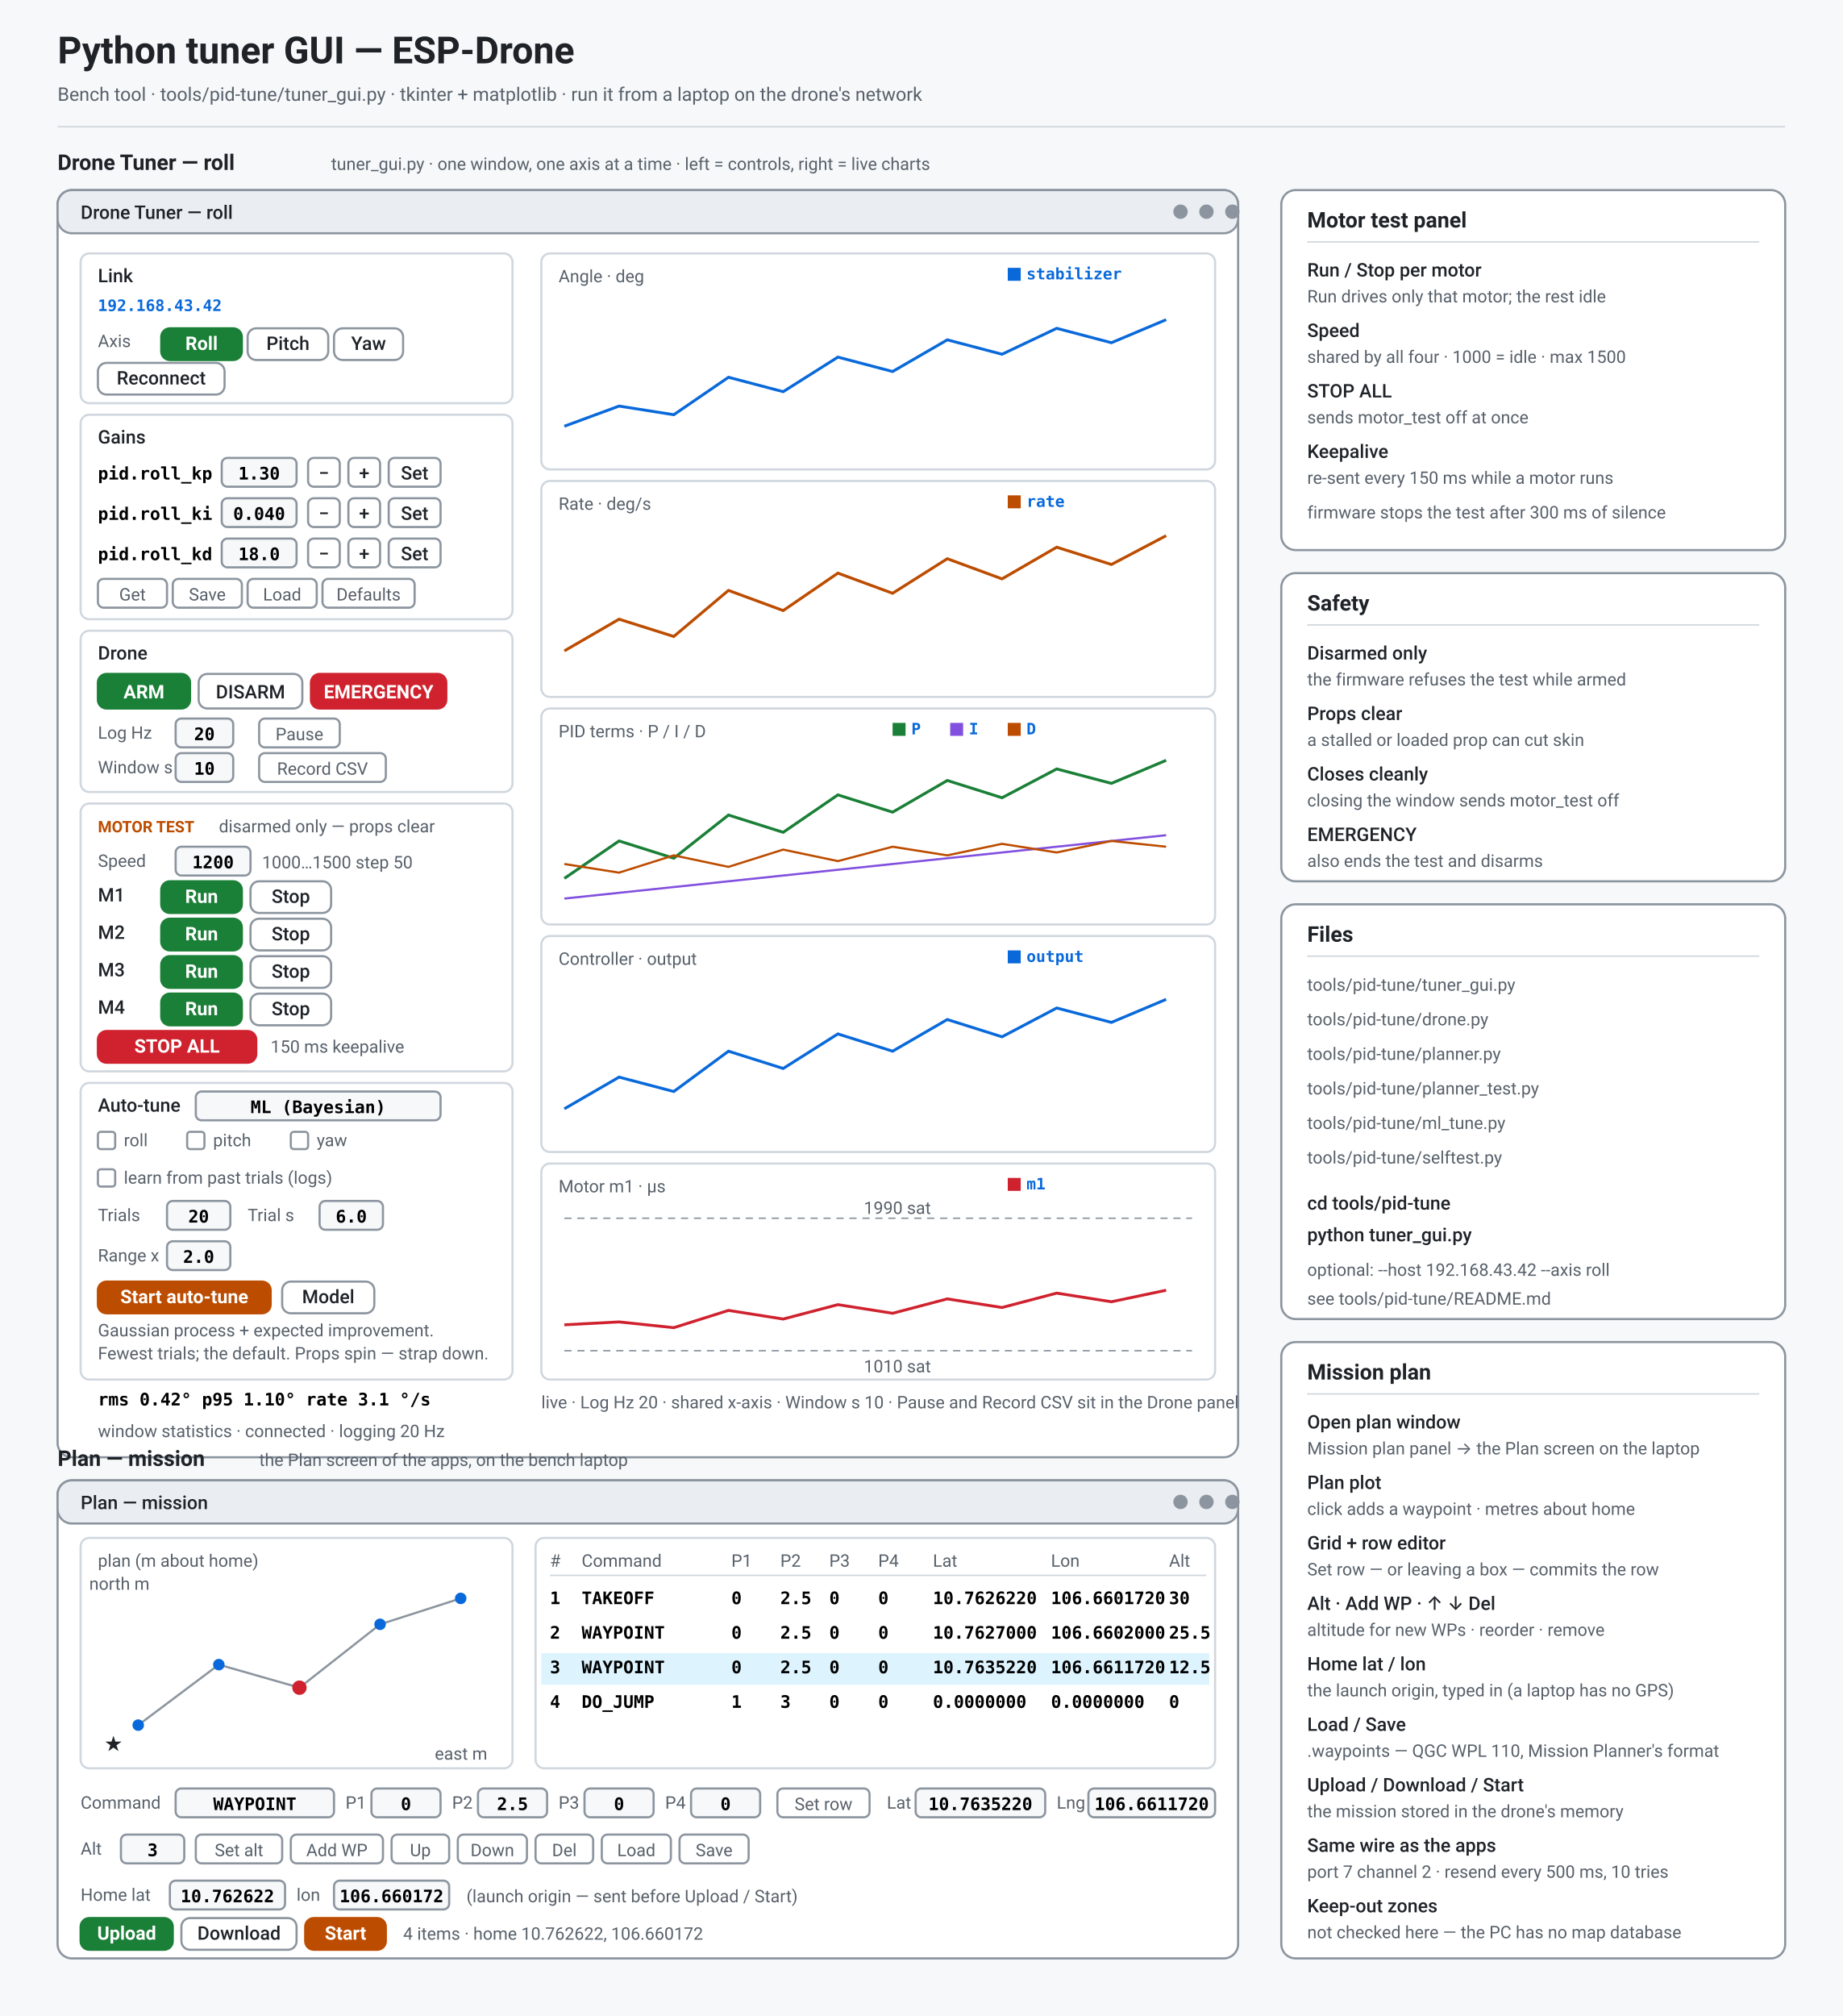
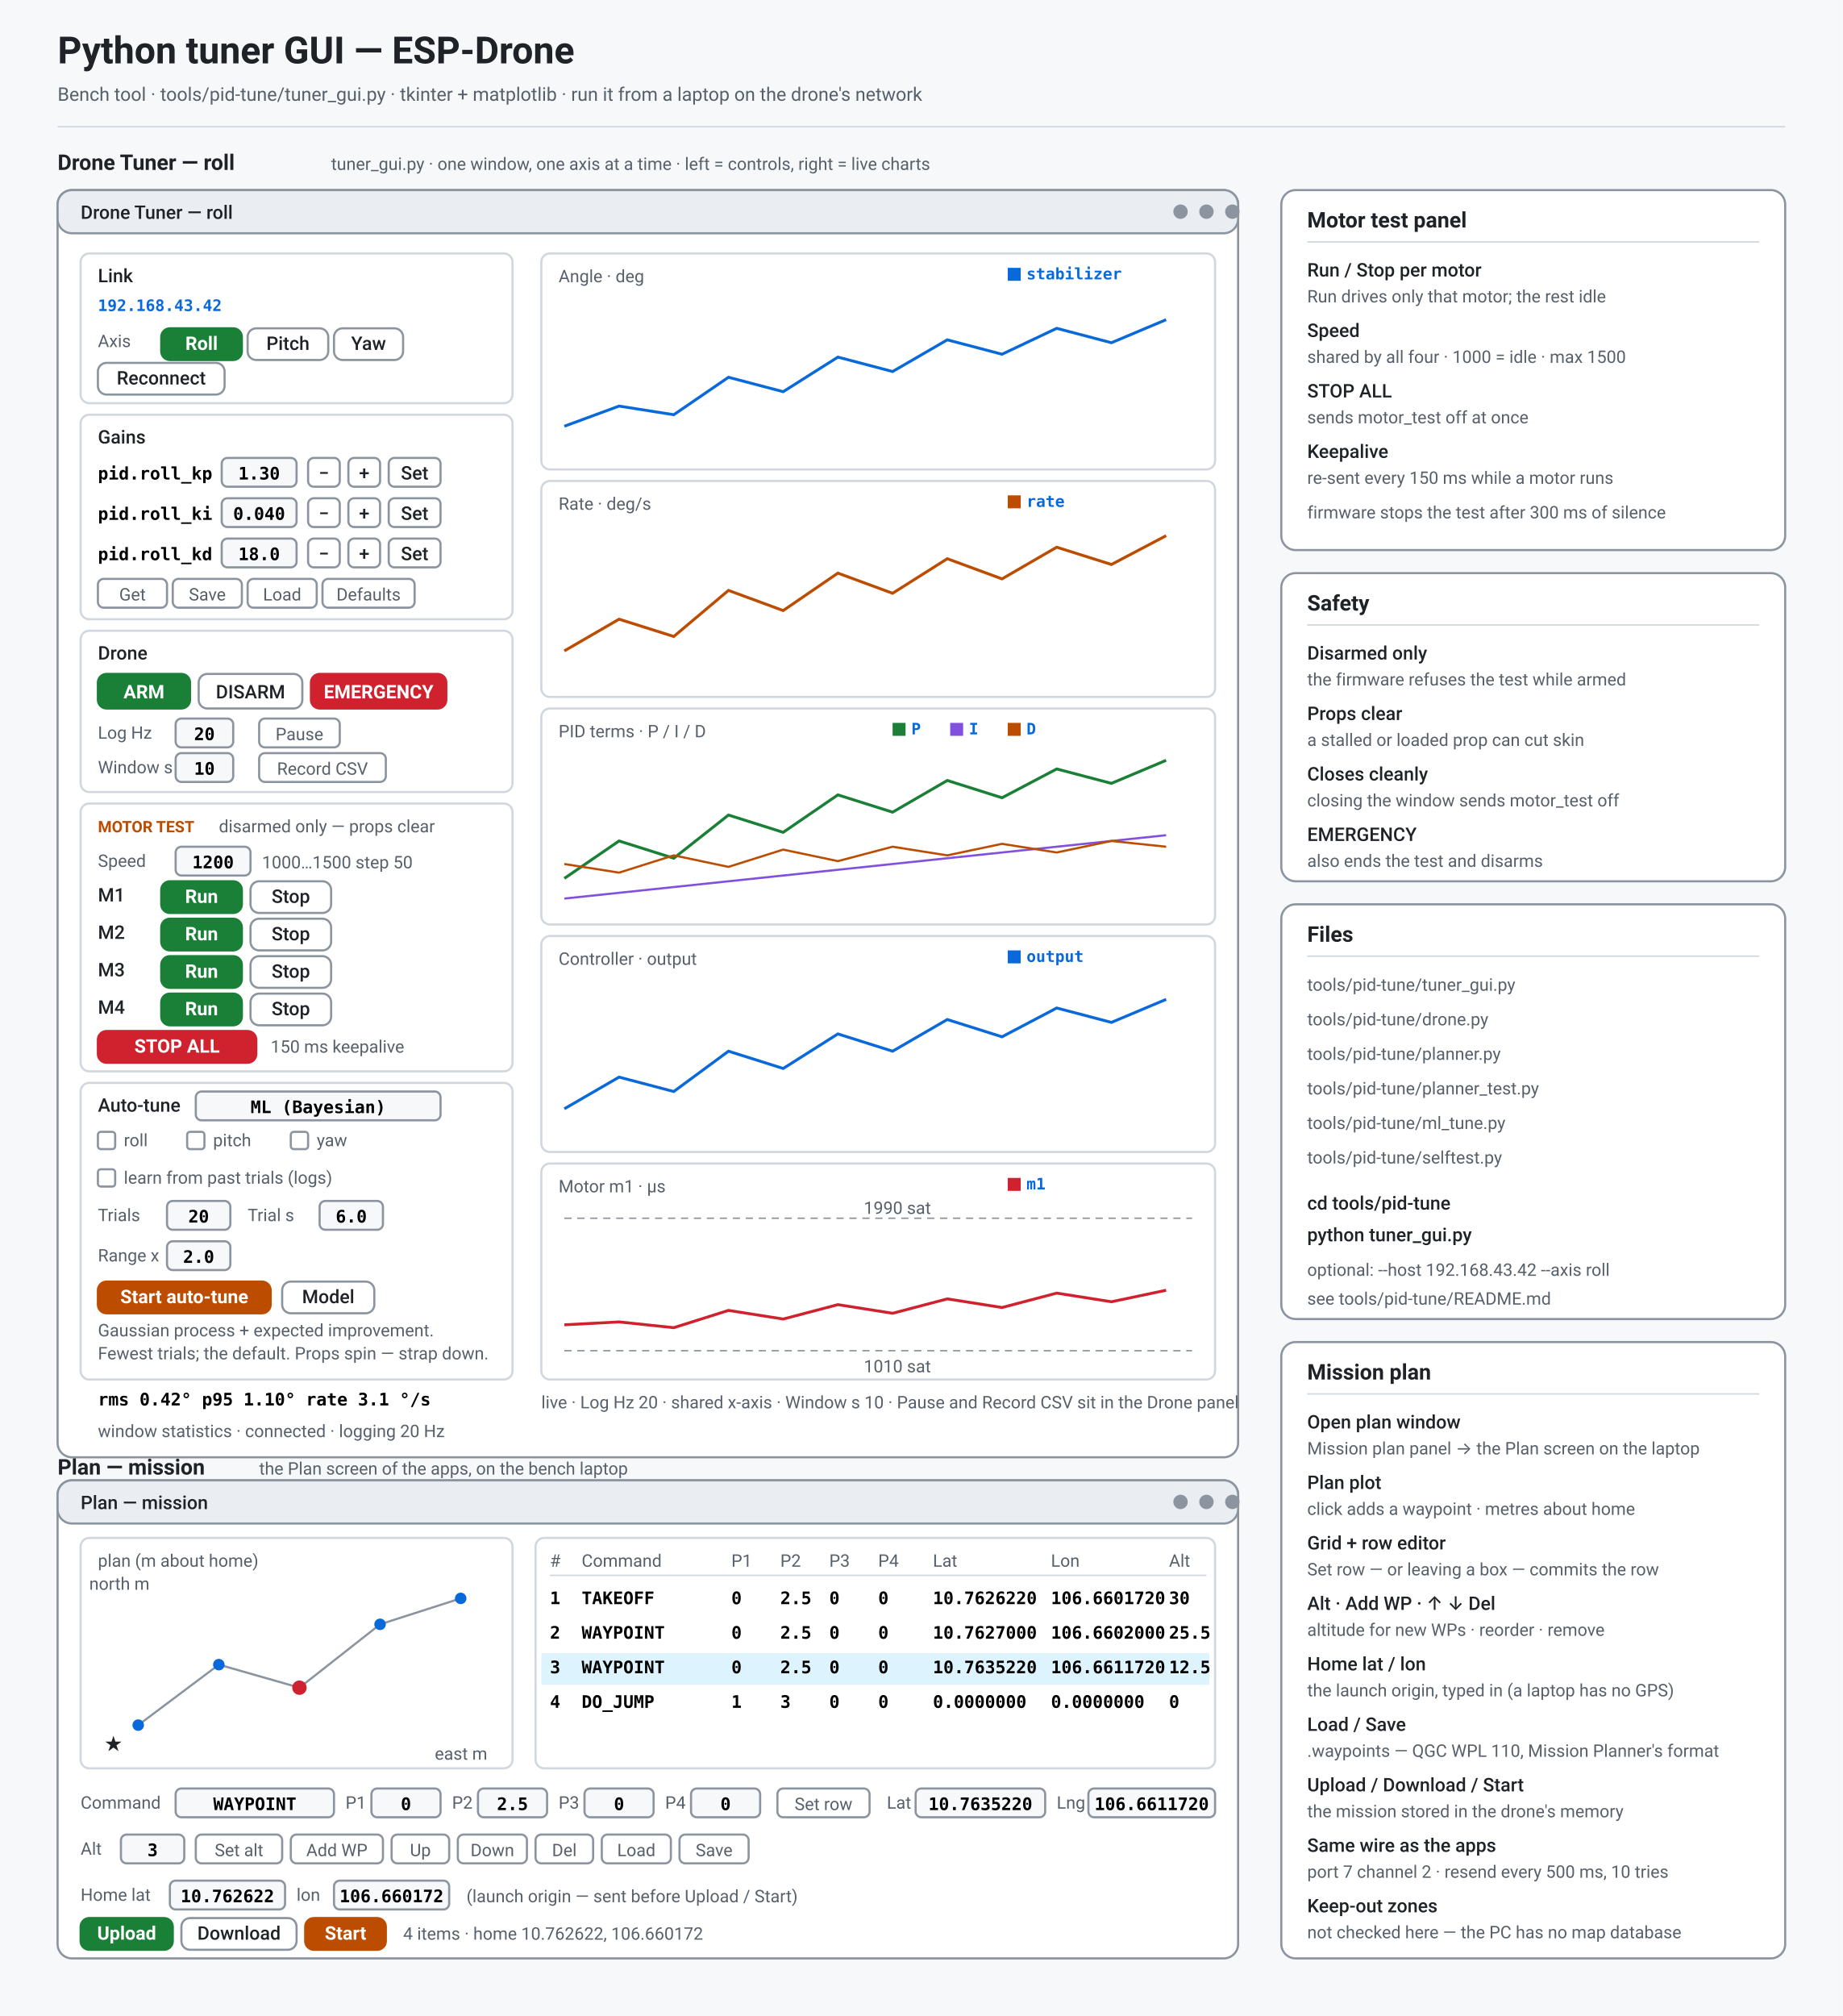
<svg xmlns="http://www.w3.org/2000/svg" viewBox="0 0 1280 1400" width="1280" height="1400" role="img" aria-labelledby="ttl desc">
  <defs>
    <style>
      .bg      { fill: #f6f8fa; }
      .h1      { font: 700 26px system-ui, -apple-system, 'Segoe UI', Roboto, sans-serif; fill: #1f2328; }
      .h2      { font: 700 15px system-ui, -apple-system, 'Segoe UI', Roboto, sans-serif; fill: #1f2328; }
      .sub     { font: 400 13px system-ui, -apple-system, 'Segoe UI', Roboto, sans-serif; fill: #57606a; }
      .lbl     { font: 500 13px system-ui, -apple-system, 'Segoe UI', Roboto, sans-serif; fill: #1f2328; }
      .lblm    { font: 400 12px system-ui, -apple-system, 'Segoe UI', Roboto, sans-serif; fill: #57606a; }
      .lblw    { font: 600 13px system-ui, -apple-system, 'Segoe UI', Roboto, sans-serif; fill: #ffffff; }
      .mono    { font: 600 12px ui-monospace, SFMono-Regular, Menlo, Consolas, monospace; }
      .chip    { font: 600 11px ui-monospace, SFMono-Regular, Menlo, Consolas, monospace; fill: #0969da; }
      .win     { fill: #ffffff; stroke: #8c959f; stroke-width: 1.5; }
      .winbar  { fill: #eaeef2; stroke: #8c959f; stroke-width: 1.5; }
      .panel   { fill: #ffffff; stroke: #d0d7de; stroke-width: 1.5; }
      .card    { fill: #ffffff; stroke: #8c959f; stroke-width: 1.5; }
      .btn     { fill: #ffffff; stroke: #8c959f; stroke-width: 1.5; }
      .btn-pri { fill: #1a7f37; stroke: #1a7f37; stroke-width: 1.5; }
      .btn-dan { fill: #cf222e; stroke: #cf222e; stroke-width: 1.5; }
      .btn-warn{ fill: #bc4c00; stroke: #bc4c00; stroke-width: 1.5; }
      .field   { fill: #f6f8fa; stroke: #8c959f; stroke-width: 1.5; }
      .rule    { stroke: #d0d7de; stroke-width: 1; }
      .tag     { font: 600 11px system-ui, -apple-system, 'Segoe UI', Roboto, sans-serif; fill: #bc4c00; }
    </style>
  </defs>
  <rect class="bg" x="0" y="0" width="1280" height="1400" />
  <text class="h1" x="40" y="44">Python tuner GUI — ESP-Drone</text>
  <text class="sub" x="40" y="70">Bench tool · tools/pid-tune/tuner_gui.py · tkinter + matplotlib · run it from a laptop on the drone's network</text>
  <line class="rule" x1="40" y1="88" x2="1240" y2="88" />
  <text class="h2" x="40" y="118">Drone Tuner — roll</text>
  <text class="lblm" x="230" y="118">tuner_gui.py · one window, one axis at a time · left = controls, right = live charts</text>
  <rect class="win" x="40" y="132" width="820" height="880" rx="10" />
  <rect class="winbar" x="40" y="132" width="820" height="30" rx="10" />
  <text class="lbl" x="56" y="152">Drone Tuner — roll</text>
  <circle cx="820" cy="147" r="5" fill="#8c959f" />
  <circle cx="838" cy="147" r="5" fill="#8c959f" />
  <circle cx="856" cy="147" r="5" fill="#8c959f" />
  <rect class="panel" x="56" y="176" width="300" height="104" rx="6" />
  <text class="lbl" x="68" y="196">Link</text>
  <text class="chip" x="68" y="216">192.168.43.42</text>
  <text class="lblm" x="68" y="241">Axis</text>
  <rect class="btn-pri" x="112" y="228" width="56" height="22" rx="6" />
  <text class="lblw" x="140" y="243" text-anchor="middle">Roll</text>
  <rect class="btn" x="172" y="228" width="56" height="22" rx="6" />
  <text class="lbl" x="200" y="243" text-anchor="middle">Pitch</text>
  <rect class="btn" x="232" y="228" width="48" height="22" rx="6" />
  <text class="lbl" x="256" y="243" text-anchor="middle">Yaw</text>
  <rect class="btn" x="68" y="252" width="88" height="22" rx="6" />
  <text class="lbl" x="112" y="267" text-anchor="middle">Reconnect</text>
  <rect class="panel" x="56" y="288" width="300" height="142" rx="6" />
  <text class="lbl" x="68" y="308">Gains</text>
  <text class="mono" x="68" y="333">pid.roll_kp</text>
  <rect class="field" x="154" y="318" width="52" height="20" rx="4" />
  <text class="mono" x="180" y="333" text-anchor="middle">1.30</text>
  <rect class="btn" x="214" y="318" width="22" height="20" rx="4" />
  <text class="lbl" x="225" y="333" text-anchor="middle">−</text>
  <rect class="btn" x="242" y="318" width="22" height="20" rx="4" />
  <text class="lbl" x="253" y="333" text-anchor="middle">+</text>
  <rect class="btn" x="270" y="318" width="36" height="20" rx="4" />
  <text class="lbl" x="288" y="333" text-anchor="middle">Set</text>
  <text class="mono" x="68" y="361">pid.roll_ki</text>
  <rect class="field" x="154" y="346" width="52" height="20" rx="4" />
  <text class="mono" x="180" y="361" text-anchor="middle">0.040</text>
  <rect class="btn" x="214" y="346" width="22" height="20" rx="4" />
  <text class="lbl" x="225" y="361" text-anchor="middle">−</text>
  <rect class="btn" x="242" y="346" width="22" height="20" rx="4" />
  <text class="lbl" x="253" y="361" text-anchor="middle">+</text>
  <rect class="btn" x="270" y="346" width="36" height="20" rx="4" />
  <text class="lbl" x="288" y="361" text-anchor="middle">Set</text>
  <text class="mono" x="68" y="389">pid.roll_kd</text>
  <rect class="field" x="154" y="374" width="52" height="20" rx="4" />
  <text class="mono" x="180" y="389" text-anchor="middle">18.0</text>
  <rect class="btn" x="214" y="374" width="22" height="20" rx="4" />
  <text class="lbl" x="225" y="389" text-anchor="middle">−</text>
  <rect class="btn" x="242" y="374" width="22" height="20" rx="4" />
  <text class="lbl" x="253" y="389" text-anchor="middle">+</text>
  <rect class="btn" x="270" y="374" width="36" height="20" rx="4" />
  <text class="lbl" x="288" y="389" text-anchor="middle">Set</text>
  <rect class="btn" x="68" y="402" width="48" height="20" rx="4" />
  <text class="lblm" x="92" y="417" text-anchor="middle">Get</text>
  <rect class="btn" x="120" y="402" width="48" height="20" rx="4" />
  <text class="lblm" x="144" y="417" text-anchor="middle">Save</text>
  <rect class="btn" x="172" y="402" width="48" height="20" rx="4" />
  <text class="lblm" x="196" y="417" text-anchor="middle">Load</text>
  <rect class="btn" x="224" y="402" width="64" height="20" rx="4" />
  <text class="lblm" x="256" y="417" text-anchor="middle">Defaults</text>
  <rect class="panel" x="56" y="438" width="300" height="112" rx="6" />
  <text class="lbl" x="68" y="458">Drone</text>
  <rect class="btn-pri" x="68" y="468" width="64" height="24" rx="6" />
  <text class="lblw" x="100" y="485" text-anchor="middle">ARM</text>
  <rect class="btn" x="138" y="468" width="72" height="24" rx="6" />
  <text class="lbl" x="174" y="485" text-anchor="middle">DISARM</text>
  <rect class="btn-dan" x="216" y="468" width="94" height="24" rx="6" />
  <text class="lblw" x="263" y="485" text-anchor="middle">EMERGENCY</text>
  <text class="lblm" x="68" y="513">Log Hz</text>
  <rect class="field" x="122" y="499" width="40" height="20" rx="4" />
  <text class="mono" x="142" y="514" text-anchor="middle">20</text>
  <text class="lblm" x="68" y="537">Window s</text>
  <rect class="field" x="122" y="523" width="40" height="20" rx="4" />
  <text class="mono" x="142" y="538" text-anchor="middle">10</text>
  <rect class="btn" x="180" y="499" width="56" height="20" rx="4" />
  <text class="lblm" x="208" y="514" text-anchor="middle">Pause</text>
  <rect class="btn" x="180" y="523" width="88" height="20" rx="4" />
  <text class="lblm" x="224" y="538" text-anchor="middle">Record CSV</text>
  <rect class="panel" x="56" y="558" width="300" height="186" rx="6" />
  <text class="tag" x="68" y="578">MOTOR TEST</text>
  <text class="lblm" x="152" y="578">disarmed only — props clear</text>
  <text class="lblm" x="68" y="602">Speed</text>
  <rect class="field" x="122" y="588" width="52" height="20" rx="4" />
  <text class="mono" x="148" y="603" text-anchor="middle">1200</text>
  <text class="lblm" x="182" y="603">1000…1500 step 50</text>
  <text class="lbl" x="68" y="626">M1</text>
  <rect class="btn-pri" x="112" y="612" width="56" height="22" rx="6" />
  <text class="lblw" x="140" y="627" text-anchor="middle">Run</text>
  <rect class="btn" x="174" y="612" width="56" height="22" rx="6" />
  <text class="lbl" x="202" y="627" text-anchor="middle">Stop</text>
  <text class="lbl" x="68" y="652">M2</text>
  <rect class="btn-pri" x="112" y="638" width="56" height="22" rx="6" />
  <text class="lblw" x="140" y="653" text-anchor="middle">Run</text>
  <rect class="btn" x="174" y="638" width="56" height="22" rx="6" />
  <text class="lbl" x="202" y="653" text-anchor="middle">Stop</text>
  <text class="lbl" x="68" y="678">M3</text>
  <rect class="btn-pri" x="112" y="664" width="56" height="22" rx="6" />
  <text class="lblw" x="140" y="679" text-anchor="middle">Run</text>
  <rect class="btn" x="174" y="664" width="56" height="22" rx="6" />
  <text class="lbl" x="202" y="679" text-anchor="middle">Stop</text>
  <text class="lbl" x="68" y="704">M4</text>
  <rect class="btn-pri" x="112" y="690" width="56" height="22" rx="6" />
  <text class="lblw" x="140" y="705" text-anchor="middle">Run</text>
  <rect class="btn" x="174" y="690" width="56" height="22" rx="6" />
  <text class="lbl" x="202" y="705" text-anchor="middle">Stop</text>
  <rect class="btn-dan" x="68" y="716" width="110" height="22" rx="6" />
  <text class="lblw" x="123" y="731" text-anchor="middle">STOP ALL</text>
  <text class="lblm" x="188" y="731">150 ms keepalive</text>
  <rect class="panel" x="56" y="752" width="300" height="206" rx="6" />
  <text class="lbl" x="68" y="772">Auto-tune</text>
  <rect class="field" x="136" y="758" width="170" height="20" rx="4" />
  <text class="mono" x="221" y="773" text-anchor="middle">ML (Bayesian)</text>
  <rect class="btn" x="68" y="786" width="12" height="12" rx="2" />
  <text class="lblm" x="86" y="796">roll</text>
  <rect class="btn" x="130" y="786" width="12" height="12" rx="2" />
  <text class="lblm" x="148" y="796">pitch</text>
  <rect class="btn" x="202" y="786" width="12" height="12" rx="2" />
  <text class="lblm" x="220" y="796">yaw</text>
  <rect class="btn" x="68" y="812" width="12" height="12" rx="2" />
  <text class="lblm" x="86" y="822">learn from past trials (logs)</text>
  <text class="lblm" x="68" y="848">Trials</text>
  <rect class="field" x="116" y="834" width="44" height="20" rx="4" />
  <text class="mono" x="138" y="849" text-anchor="middle">20</text>
  <text class="lblm" x="172" y="848">Trial s</text>
  <rect class="field" x="222" y="834" width="44" height="20" rx="4" />
  <text class="mono" x="244" y="849" text-anchor="middle">6.0</text>
  <text class="lblm" x="68" y="876">Range x</text>
  <rect class="field" x="116" y="862" width="44" height="20" rx="4" />
  <text class="mono" x="138" y="877" text-anchor="middle">2.0</text>
  <rect class="btn-warn" x="68" y="890" width="120" height="22" rx="6" />
  <text class="lblw" x="128" y="905" text-anchor="middle">Start auto-tune</text>
  <rect class="btn" x="196" y="890" width="64" height="22" rx="6" />
  <text class="lbl" x="228" y="905" text-anchor="middle">Model</text>
  <text class="lblm" x="68" y="928">Gaussian process + expected improvement.</text>
  <text class="lblm" x="68" y="944">Fewest trials; the default. Props spin — strap down.</text>
  <text class="mono" x="68" y="976">rms 0.42°   p95 1.10°   rate 3.1 °/s</text>
  <text class="lblm" x="68" y="998">window statistics · connected · logging 20 Hz</text>
  <rect class="panel" x="376" y="176" width="468" height="150" rx="6" />
  <text class="lblm" x="388" y="196">Angle · deg</text>
  <rect x="700" y="186" width="9" height="9" fill="#0969da" />
  <text class="chip" x="713" y="194">stabilizer</text>
  <polyline points="392,296 430,282 468,288 506,262 544,272 582,248 620,258 658,236 696,246 734,228 772,238 810,222" fill="none" stroke="#0969da" stroke-width="2" />
  <rect class="panel" x="376" y="334" width="468" height="150" rx="6" />
  <text class="lblm" x="388" y="354">Rate · deg/s</text>
  <rect x="700" y="344" width="9" height="9" fill="#bc4c00" />
  <text class="chip" x="713" y="352">rate</text>
  <polyline points="392,452 430,430 468,442 506,410 544,424 582,398 620,412 658,388 696,402 734,380 772,392 810,372" fill="none" stroke="#bc4c00" stroke-width="2" />
  <rect class="panel" x="376" y="492" width="468" height="150" rx="6" />
  <text class="lblm" x="388" y="512">PID terms · P / I / D</text>
  <rect x="620" y="502" width="9" height="9" fill="#1a7f37" />
  <text class="chip" x="633" y="510">P</text>
  <rect x="660" y="502" width="9" height="9" fill="#8250df" />
  <text class="chip" x="673" y="510">I</text>
  <rect x="700" y="502" width="9" height="9" fill="#bc4c00" />
  <text class="chip" x="713" y="510">D</text>
  <polyline points="392,610 430,584 468,596 506,566 544,578 582,552 620,564 658,542 696,554 734,534 772,544 810,528" fill="none" stroke="#1a7f37" stroke-width="2" />
  <polyline points="392,624 430,620 468,616 506,612 544,608 582,604 620,600 658,596 696,592 734,588 772,584 810,580" fill="none" stroke="#8250df" stroke-width="1.5" />
  <polyline points="392,600 430,606 468,594 506,602 544,590 582,598 620,588 658,594 696,586 734,592 772,584 810,588" fill="none" stroke="#bc4c00" stroke-width="1.5" />
  <rect class="panel" x="376" y="650" width="468" height="150" rx="6" />
  <text class="lblm" x="388" y="670">Controller · output</text>
  <rect x="700" y="660" width="9" height="9" fill="#0969da" />
  <text class="chip" x="713" y="668">output</text>
  <polyline points="392,770 430,748 468,758 506,730 544,742 582,718 620,730 658,708 696,720 734,700 772,710 810,694" fill="none" stroke="#0969da" stroke-width="2" />
  <rect class="panel" x="376" y="808" width="468" height="150" rx="6" />
  <text class="lblm" x="388" y="828">Motor m1 · µs</text>
  <rect x="700" y="818" width="9" height="9" fill="#cf222e" />
  <text class="chip" x="713" y="826">m1</text>
  <line x1="392" y1="846" x2="828" y2="846" stroke="#8c959f" stroke-width="1" stroke-dasharray="5 4" />
  <line x1="392" y1="938" x2="828" y2="938" stroke="#8c959f" stroke-width="1" stroke-dasharray="5 4" />
  <polyline points="392,920 430,918 468,922 506,910 544,916 582,906 620,912 658,902 696,908 734,898 772,904 810,896" fill="none" stroke="#cf222e" stroke-width="2" />
  <text class="lblm" x="600" y="843">1990 sat</text>
  <text class="lblm" x="600" y="953">1010 sat</text>
  <text class="lblm" x="376" y="978">live · Log Hz 20 · shared x-axis · Window s 10 · Pause and Record CSV sit in the Drone panel</text>
  <rect class="card" x="890" y="132" width="350" height="250" rx="10" />
  <text class="h2" x="908" y="158">Motor test panel</text>
  <line class="rule" x1="908" y1="168" x2="1222" y2="168" />
  <text class="lbl" x="908" y="192">Run / Stop per motor</text>
  <text class="lblm" x="908" y="210">Run drives only that motor; the rest idle</text>
  <text class="lbl" x="908" y="234">Speed</text>
  <text class="lblm" x="908" y="252">shared by all four · 1000 = idle · max 1500</text>
  <text class="lbl" x="908" y="276">STOP ALL</text>
  <text class="lblm" x="908" y="294">sends motor_test off at once</text>
  <text class="lbl" x="908" y="318">Keepalive</text>
  <text class="lblm" x="908" y="336">re-sent every 150 ms while a motor runs</text>
  <text class="lblm" x="908" y="360">firmware stops the test after 300 ms of silence</text>
  <rect class="card" x="890" y="398" width="350" height="214" rx="10" />
  <text class="h2" x="908" y="424">Safety</text>
  <line class="rule" x1="908" y1="434" x2="1222" y2="434" />
  <text class="lbl" x="908" y="458">Disarmed only</text>
  <text class="lblm" x="908" y="476">the firmware refuses the test while armed</text>
  <text class="lbl" x="908" y="500">Props clear</text>
  <text class="lblm" x="908" y="518">a stalled or loaded prop can cut skin</text>
  <text class="lbl" x="908" y="542">Closes cleanly</text>
  <text class="lblm" x="908" y="560">closing the window sends motor_test off</text>
  <text class="lbl" x="908" y="584">EMERGENCY</text>
  <text class="lblm" x="908" y="602">also ends the test and disarms</text>
  <rect class="card" x="890" y="628" width="350" height="288" rx="10" />
  <text class="h2" x="908" y="654">Files</text>
  <line class="rule" x1="908" y1="664" x2="1222" y2="664" />
  <text class="lblm" x="908" y="688">tools/pid-tune/tuner_gui.py</text>
  <text class="lblm" x="908" y="712">tools/pid-tune/drone.py</text>
  <text class="lblm" x="908" y="736">tools/pid-tune/planner.py</text>
  <text class="lblm" x="908" y="760">tools/pid-tune/planner_test.py</text>
  <text class="lblm" x="908" y="784">tools/pid-tune/ml_tune.py</text>
  <text class="lblm" x="908" y="808">tools/pid-tune/selftest.py</text>
  <text class="lbl" x="908" y="840">cd tools/pid-tune</text>
  <text class="lbl" x="908" y="862">python tuner_gui.py</text>
  <text class="lblm" x="908" y="886">optional: --host 192.168.43.42 --axis roll</text>
  <text class="lblm" x="908" y="906">see tools/pid-tune/README.md</text>
  <rect class="card" x="890" y="932" width="350" height="428" rx="10" />
  <text class="h2" x="908" y="958">Mission plan</text>
  <line class="rule" x1="908" y1="968" x2="1222" y2="968" />
  <text class="lbl" x="908" y="992">Open plan window</text>
  <text class="lblm" x="908" y="1010">Mission plan panel → the Plan screen on the laptop</text>
  <text class="lbl" x="908" y="1034">Plan plot</text>
  <text class="lblm" x="908" y="1052">click adds a waypoint · metres about home</text>
  <text class="lbl" x="908" y="1076">Grid + row editor</text>
  <text class="lblm" x="908" y="1094">Set row — or leaving a box — commits the row</text>
  <text class="lbl" x="908" y="1118">Alt · Add WP · ↑ ↓ Del</text>
  <text class="lblm" x="908" y="1136">altitude for new WPs · reorder · remove</text>
  <text class="lbl" x="908" y="1160">Home lat / lon</text>
  <text class="lblm" x="908" y="1178">the launch origin, typed in (a laptop has no GPS)</text>
  <text class="lbl" x="908" y="1202">Load / Save</text>
  <text class="lblm" x="908" y="1220">.waypoints — QGC WPL 110, Mission Planner's format</text>
  <text class="lbl" x="908" y="1244">Upload / Download / Start</text>
  <text class="lblm" x="908" y="1262">the mission stored in the drone's memory</text>
  <text class="lbl" x="908" y="1286">Same wire as the apps</text>
  <text class="lblm" x="908" y="1304">port 7 channel 2 · resend every 500 ms, 10 tries</text>
  <text class="lbl" x="908" y="1328">Keep-out zones</text>
  <text class="lblm" x="908" y="1346">not checked here — the PC has no map database</text>
-   <text class="h2" x="40" y="1018">Plan — mission</text>
-   <text class="lblm" x="180" y="1018">the Plan screen of the apps, on the bench laptop</text>
+   <text class="h2" x="40" y="1024">Plan — mission</text>
+   <text class="lblm" x="180" y="1024">the Plan screen of the apps, on the bench laptop</text>
  <rect class="win" x="40" y="1028" width="820" height="332" rx="10" />
  <rect class="winbar" x="40" y="1028" width="820" height="30" rx="10" />
  <text class="lbl" x="56" y="1048">Plan — mission</text>
  <circle cx="820" cy="1043" r="5" fill="#8c959f" />
  <circle cx="838" cy="1043" r="5" fill="#8c959f" />
  <circle cx="856" cy="1043" r="5" fill="#8c959f" />
  <rect class="panel" x="56" y="1068" width="300" height="160" rx="6" />
  <text class="lblm" x="68" y="1088">plan (m about home)</text>
  <polyline points="96,1198 152,1156 208,1172 264,1128 320,1110" fill="none" stroke="#8c959f" stroke-width="1.5" />
  <circle cx="96" cy="1198" r="4" fill="#0969da" />
  <circle cx="152" cy="1156" r="4" fill="#0969da" />
  <circle cx="208" cy="1172" r="5" fill="#cf222e" />
  <circle cx="264" cy="1128" r="4" fill="#0969da" />
  <circle cx="320" cy="1110" r="4" fill="#0969da" />
  <text class="lbl" x="72" y="1216" fill="#bc4c00">★</text>
  <text class="lblm" x="302" y="1222">east m</text>
  <text class="lblm" x="62" y="1104">north m</text>
  <rect class="panel" x="372" y="1068" width="472" height="160" rx="6" />
  <text class="lblm" x="382" y="1088">#</text>
  <text class="lblm" x="404" y="1088">Command</text>
  <text class="lblm" x="508" y="1088">P1</text>
  <text class="lblm" x="542" y="1088">P2</text>
  <text class="lblm" x="576" y="1088">P3</text>
  <text class="lblm" x="610" y="1088">P4</text>
  <text class="lblm" x="648" y="1088">Lat</text>
  <text class="lblm" x="730" y="1088">Lon</text>
  <text class="lblm" x="812" y="1088">Alt</text>
  <line class="rule" x1="382" y1="1094" x2="838" y2="1094" />
  <rect x="376" y="1148" width="464" height="22" fill="#ddf4ff" />
  <text class="mono" x="382" y="1114">1</text>
  <text class="mono" x="404" y="1114">TAKEOFF</text>
  <text class="mono" x="508" y="1114">0</text>
  <text class="mono" x="542" y="1114">2.5</text>
  <text class="mono" x="576" y="1114">0</text>
  <text class="mono" x="610" y="1114">0</text>
  <text class="mono" x="648" y="1114">10.7626220</text>
  <text class="mono" x="730" y="1114">106.6601720</text>
  <text class="mono" x="812" y="1114">30</text>
  <text class="mono" x="382" y="1138">2</text>
  <text class="mono" x="404" y="1138">WAYPOINT</text>
  <text class="mono" x="508" y="1138">0</text>
  <text class="mono" x="542" y="1138">2.5</text>
  <text class="mono" x="576" y="1138">0</text>
  <text class="mono" x="610" y="1138">0</text>
  <text class="mono" x="648" y="1138">10.7627000</text>
  <text class="mono" x="730" y="1138">106.6602000</text>
  <text class="mono" x="812" y="1138">25.5</text>
  <text class="mono" x="382" y="1162">3</text>
  <text class="mono" x="404" y="1162">WAYPOINT</text>
  <text class="mono" x="508" y="1162">0</text>
  <text class="mono" x="542" y="1162">2.5</text>
  <text class="mono" x="576" y="1162">0</text>
  <text class="mono" x="610" y="1162">0</text>
  <text class="mono" x="648" y="1162">10.7635220</text>
  <text class="mono" x="730" y="1162">106.6611720</text>
  <text class="mono" x="812" y="1162">12.5</text>
  <text class="mono" x="382" y="1186">4</text>
  <text class="mono" x="404" y="1186">DO_JUMP</text>
  <text class="mono" x="508" y="1186">1</text>
  <text class="mono" x="542" y="1186">3</text>
  <text class="mono" x="576" y="1186">0</text>
  <text class="mono" x="610" y="1186">0</text>
  <text class="mono" x="648" y="1186">0.0000000</text>
  <text class="mono" x="730" y="1186">0.0000000</text>
  <text class="mono" x="812" y="1186">0</text>
  <text class="lblm" x="56" y="1256">Command</text>
  <rect class="field" x="122" y="1242" width="110" height="20" rx="4" />
  <text class="mono" x="177" y="1257" text-anchor="middle">WAYPOINT</text>
  <text class="lblm" x="240" y="1256">P1</text>
  <rect class="field" x="258" y="1242" width="48" height="20" rx="4" />
  <text class="mono" x="282" y="1257" text-anchor="middle">0</text>
  <text class="lblm" x="314" y="1256">P2</text>
  <rect class="field" x="332" y="1242" width="48" height="20" rx="4" />
  <text class="mono" x="356" y="1257" text-anchor="middle">2.5</text>
  <text class="lblm" x="388" y="1256">P3</text>
  <rect class="field" x="406" y="1242" width="48" height="20" rx="4" />
  <text class="mono" x="430" y="1257" text-anchor="middle">0</text>
  <text class="lblm" x="462" y="1256">P4</text>
  <rect class="field" x="480" y="1242" width="48" height="20" rx="4" />
  <text class="mono" x="504" y="1257" text-anchor="middle">0</text>
  <rect class="btn" x="540" y="1242" width="64" height="20" rx="4" />
  <text class="lblm" x="572" y="1257" text-anchor="middle">Set row</text>
  <text class="lblm" x="616" y="1256">Lat</text>
  <rect class="field" x="636" y="1242" width="90" height="20" rx="4" />
  <text class="mono" x="681" y="1257" text-anchor="middle">10.7635220</text>
  <text class="lblm" x="734" y="1256">Lng</text>
  <rect class="field" x="756" y="1242" width="88" height="20" rx="4" />
  <text class="mono" x="800" y="1257" text-anchor="middle">106.6611720</text>
  <text class="lblm" x="56" y="1288">Alt</text>
  <rect class="field" x="84" y="1274" width="44" height="20" rx="4" />
  <text class="mono" x="106" y="1289" text-anchor="middle">3</text>
  <rect class="btn" x="136" y="1274" width="60" height="20" rx="4" />
  <text class="lblm" x="166" y="1289" text-anchor="middle">Set alt</text>
  <rect class="btn" x="202" y="1274" width="64" height="20" rx="4" />
  <text class="lblm" x="234" y="1289" text-anchor="middle">Add WP</text>
  <rect class="btn" x="272" y="1274" width="40" height="20" rx="4" />
  <text class="lblm" x="292" y="1289" text-anchor="middle">Up</text>
  <rect class="btn" x="318" y="1274" width="48" height="20" rx="4" />
  <text class="lblm" x="342" y="1289" text-anchor="middle">Down</text>
  <rect class="btn" x="372" y="1274" width="40" height="20" rx="4" />
  <text class="lblm" x="392" y="1289" text-anchor="middle">Del</text>
  <rect class="btn" x="418" y="1274" width="48" height="20" rx="4" />
  <text class="lblm" x="442" y="1289" text-anchor="middle">Load</text>
  <rect class="btn" x="472" y="1274" width="48" height="20" rx="4" />
  <text class="lblm" x="496" y="1289" text-anchor="middle">Save</text>
  <text class="lblm" x="56" y="1320">Home lat</text>
  <rect class="field" x="118" y="1306" width="80" height="20" rx="4" />
  <text class="mono" x="158" y="1321" text-anchor="middle">10.762622</text>
  <text class="lblm" x="206" y="1320">lon</text>
  <rect class="field" x="232" y="1306" width="80" height="20" rx="4" />
  <text class="mono" x="272" y="1321" text-anchor="middle">106.660172</text>
  <text class="lblm" x="324" y="1321">(launch origin — sent before Upload / Start)</text>
  <rect class="btn-pri" x="56" y="1332" width="64" height="22" rx="6" />
  <text class="lblw" x="88" y="1347" text-anchor="middle">Upload</text>
  <rect class="btn" x="126" y="1332" width="80" height="22" rx="6" />
  <text class="lbl" x="166" y="1347" text-anchor="middle">Download</text>
  <rect class="btn-warn" x="212" y="1332" width="56" height="22" rx="6" />
  <text class="lblw" x="240" y="1347" text-anchor="middle">Start</text>
  <text class="lblm" x="280" y="1347">4 items · home 10.762622, 106.660172</text>
</svg>
